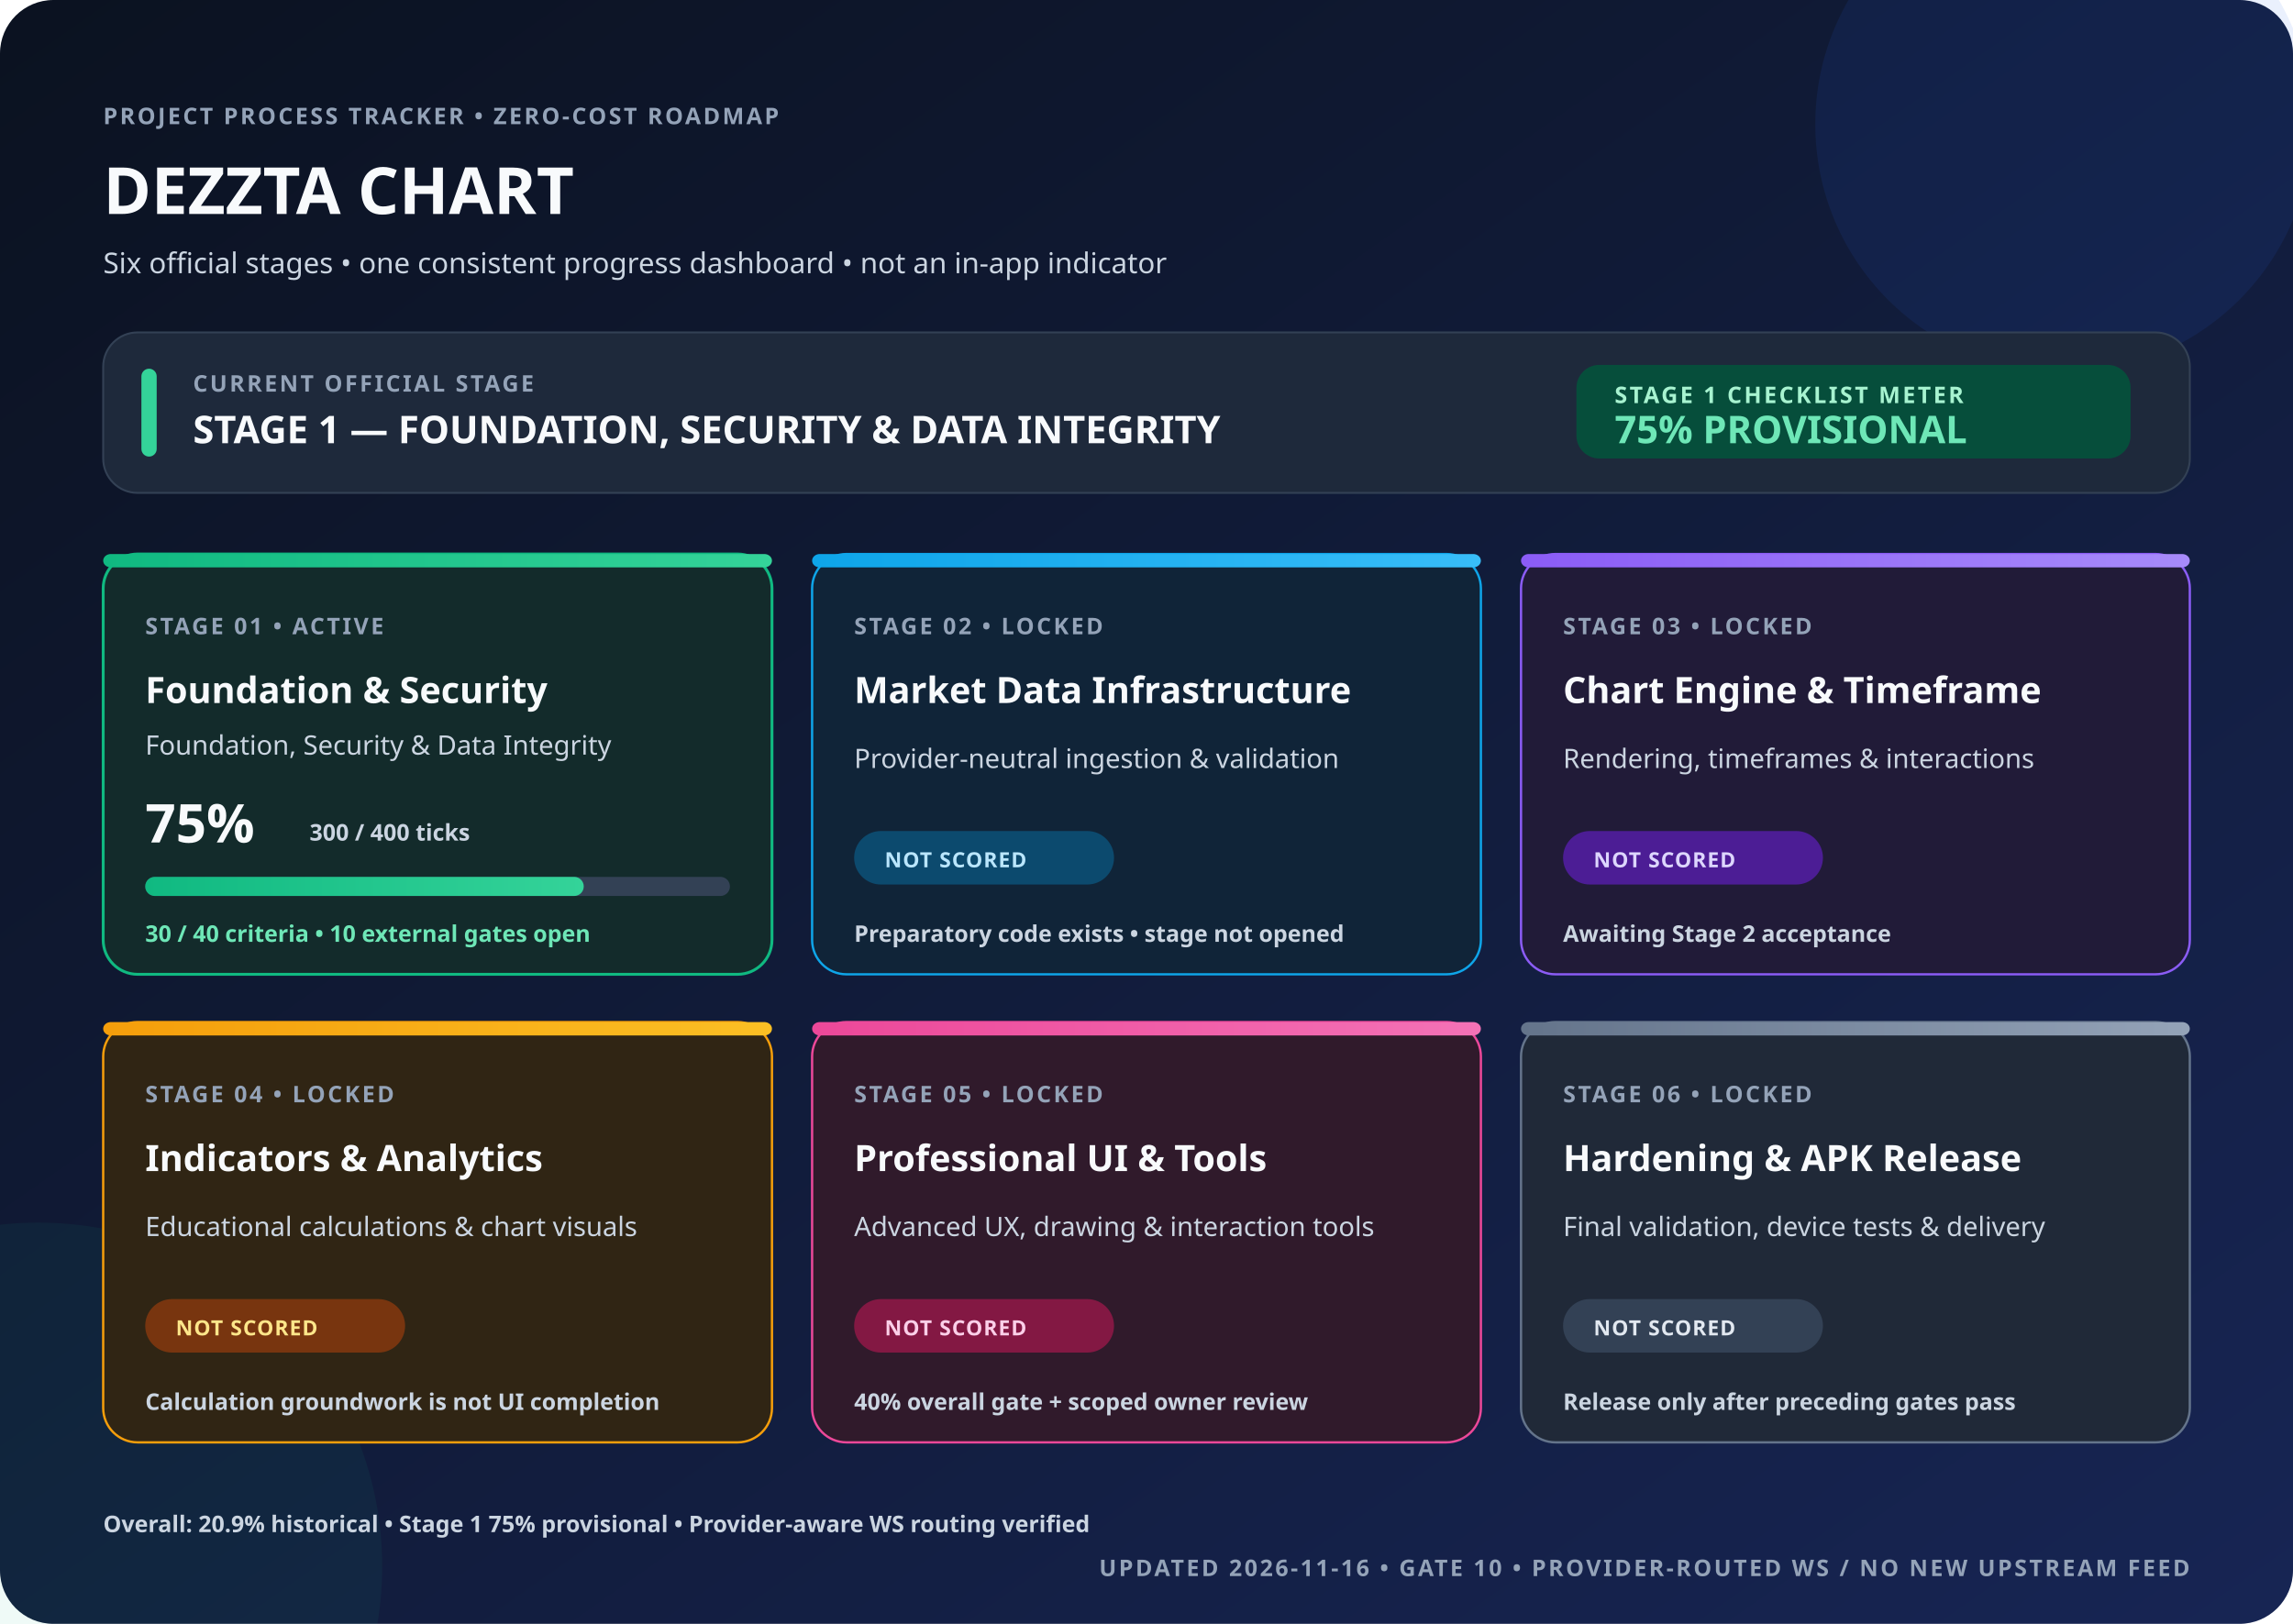
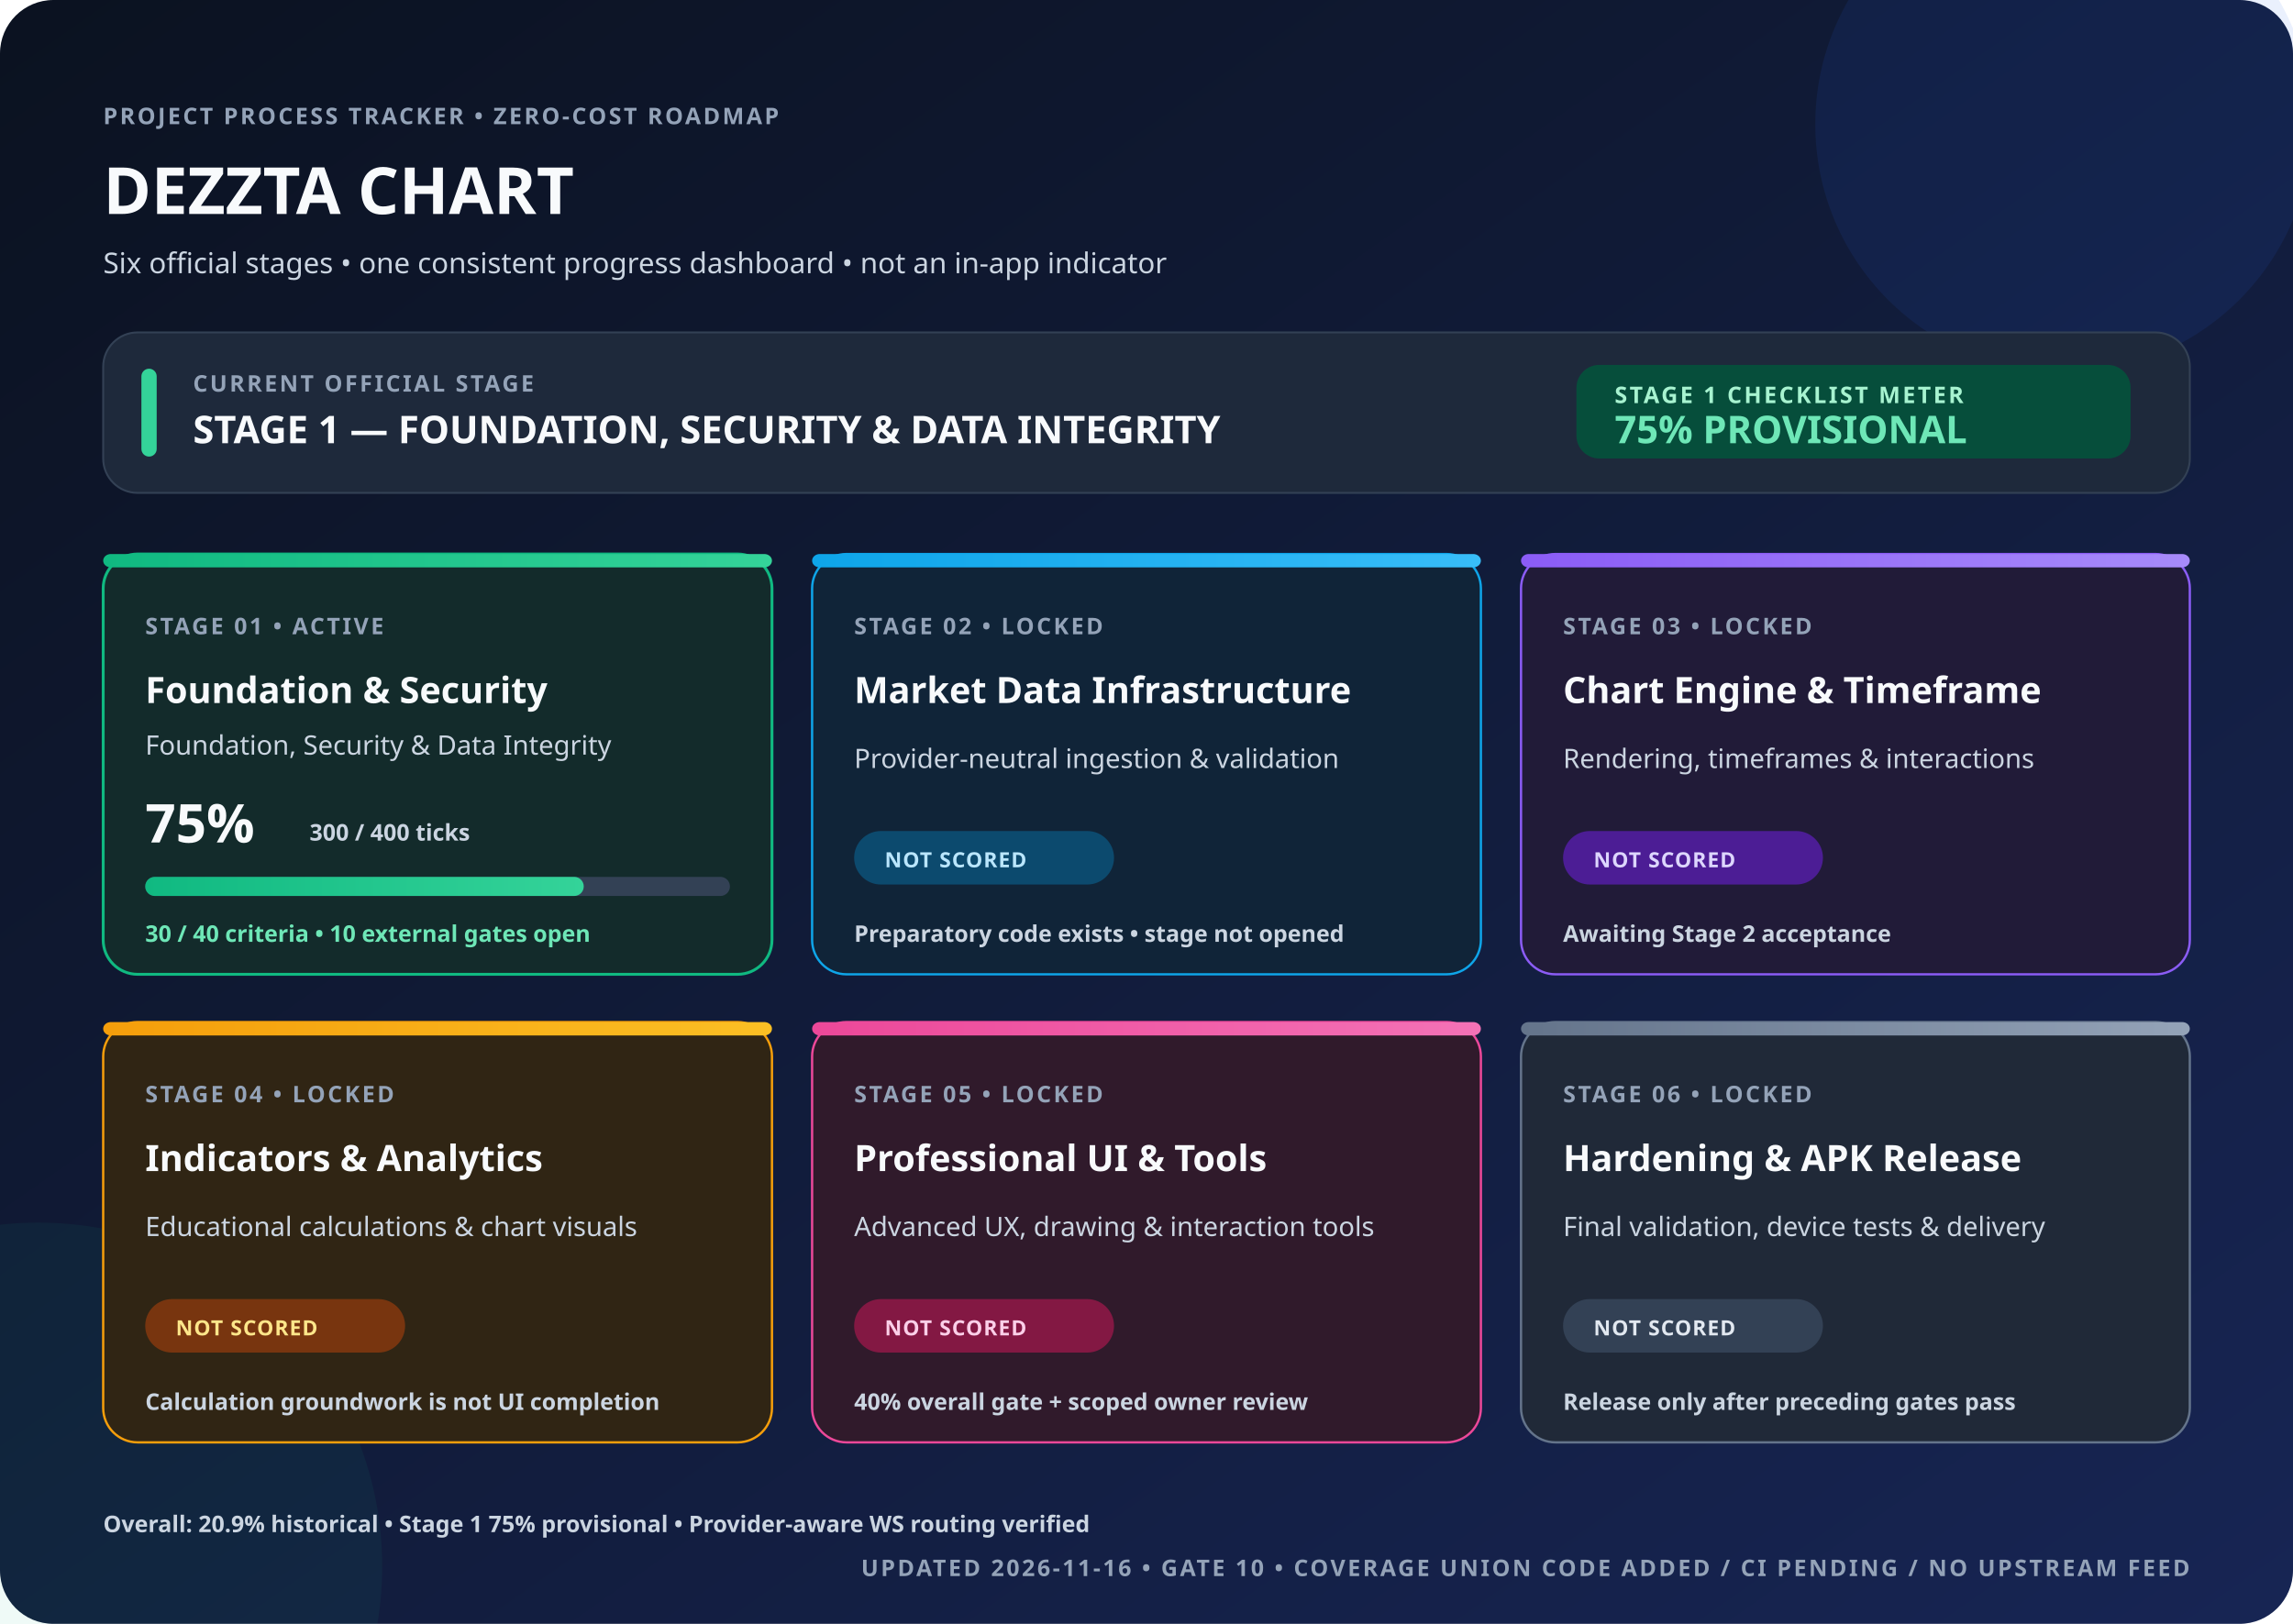
<svg xmlns="http://www.w3.org/2000/svg" width="1200" height="850" viewBox="0 0 1200 850" role="img" aria-labelledby="title desc">
  <defs>
    <linearGradient id="bg" x1="0" y1="0" x2="1" y2="1">
      <stop offset="0" stop-color="#0b1220" />
      <stop offset="1" stop-color="#172554" />
    </linearGradient>
    <linearGradient id="s1" x1="0" y1="0" x2="1" y2="0">
      <stop offset="0" stop-color="#10b981" />
      <stop offset="1" stop-color="#34d399" />
    </linearGradient>
    <linearGradient id="s2" x1="0" y1="0" x2="1" y2="0">
      <stop offset="0" stop-color="#0ea5e9" />
      <stop offset="1" stop-color="#38bdf8" />
    </linearGradient>
    <linearGradient id="s3" x1="0" y1="0" x2="1" y2="0">
      <stop offset="0" stop-color="#8b5cf6" />
      <stop offset="1" stop-color="#a78bfa" />
    </linearGradient>
    <linearGradient id="s4" x1="0" y1="0" x2="1" y2="0">
      <stop offset="0" stop-color="#f59e0b" />
      <stop offset="1" stop-color="#fbbf24" />
    </linearGradient>
    <linearGradient id="s5" x1="0" y1="0" x2="1" y2="0">
      <stop offset="0" stop-color="#ec4899" />
      <stop offset="1" stop-color="#f472b6" />
    </linearGradient>
    <linearGradient id="s6" x1="0" y1="0" x2="1" y2="0">
      <stop offset="0" stop-color="#64748b" />
      <stop offset="1" stop-color="#94a3b8" />
    </linearGradient>
    <style>
    .h{font:700 34px system-ui,sans-serif;fill:#f8fafc}.sub{font:500 15px system-ui,sans-serif;fill:#cbd5e1}
    .k{font:700 12px system-ui,sans-serif;letter-spacing:1.2px;fill:#94a3b8}
    .num{font:800 28px system-ui,sans-serif;fill:#f8fafc}.name{font:700 19px system-ui,sans-serif;fill:#f8fafc}
    .body{font:500 14px system-ui,sans-serif;fill:#cbd5e1}.small{font:600 12px system-ui,sans-serif;fill:#cbd5e1}
    .pill{font:700 11px system-ui,sans-serif;letter-spacing:.5px}
  </style>
  </defs>
  <rect width="1200" height="850" rx="28" fill="url(#bg)" />
  <circle cx="1080" cy="65" r="130" fill="#2563eb" opacity=".10" />
  <circle cx="20" cy="820" r="180" fill="#10b981" opacity=".07" />
  <text x="54" y="65" class="k">PROJECT PROCESS TRACKER • ZERO-COST ROADMAP</text>
  <text x="54" y="112" class="h">DEZZTA CHART</text>
  <text x="54" y="143" class="sub">Six official stages • one consistent progress dashboard • not an in-app indicator</text>
  <rect x="54" y="174" width="1092" height="84" rx="18" fill="#1e293b" stroke="#334155" />
  <rect x="74" y="193" width="8" height="46" rx="4" fill="#34d399" />
  <text x="101" y="205" class="k">CURRENT OFFICIAL STAGE</text>
  <text x="101" y="232" style="font:700 20px system-ui,sans-serif;fill:#f8fafc">STAGE 1 — FOUNDATION, SECURITY &amp; DATA INTEGRITY</text>
  <rect x="825" y="191" width="290" height="49" rx="12" fill="#064e3b" />
  <text x="845" y="211" class="k" style="fill:#a7f3d0">STAGE 1 CHECKLIST METER</text>
  <text x="845" y="232" style="font:800 20px system-ui,sans-serif;fill:#6ee7b7">75% PROVISIONAL</text>
  <g transform="translate(54 290)">
    <rect width="350" height="220" rx="18" fill="#132b2b" stroke="#10b981" stroke-width="1.5" />
    <rect width="350" height="7" rx="4" fill="url(#s1)" />
    <text x="22" y="42" class="k">STAGE 01 • ACTIVE</text>
    <text x="22" y="78" class="name">Foundation &amp; Security</text>
    <text x="22" y="105" class="body">Foundation, Security &amp; Data Integrity</text>
    <text x="22" y="151" class="num">75%</text>
    <text x="108" y="150" class="small">300 / 400 ticks</text>
    <rect x="22" y="169" width="306" height="10" rx="5" fill="#334155" />
    <rect x="22" y="169" width="229.5" height="10" rx="5" fill="url(#s1)" />
    <text x="22" y="203" class="small" style="fill:#6ee7b7">30 / 40 criteria • 10 external gates open</text>
  </g>
  <g transform="translate(425 290)">
    <rect width="350" height="220" rx="18" fill="#102438" stroke="#0ea5e9" stroke-width="1.2" />
    <rect width="350" height="7" rx="4" fill="url(#s2)" />
    <text x="22" y="42" class="k">STAGE 02 • LOCKED</text>
    <text x="22" y="78" class="name">Market Data Infrastructure</text>
    <text x="22" y="112" class="body">Provider-neutral ingestion &amp; validation</text>
    <rect x="22" y="145" width="136" height="28" rx="14" fill="#0c4a6e" />
    <text x="38" y="164" class="pill" fill="#bae6fd">NOT SCORED</text>
    <text x="22" y="203" class="small">Preparatory code exists • stage not opened</text>
  </g>
  <g transform="translate(796 290)">
    <rect width="350" height="220" rx="18" fill="#211b38" stroke="#8b5cf6" stroke-width="1.2" />
    <rect width="350" height="7" rx="4" fill="url(#s3)" />
    <text x="22" y="42" class="k">STAGE 03 • LOCKED</text>
    <text x="22" y="78" class="name">Chart Engine &amp; Timeframe</text>
    <text x="22" y="112" class="body">Rendering, timeframes &amp; interactions</text>
    <rect x="22" y="145" width="136" height="28" rx="14" fill="#4c1d95" />
    <text x="38" y="164" class="pill" fill="#ddd6fe">NOT SCORED</text>
    <text x="22" y="203" class="small">Awaiting Stage 2 acceptance</text>
  </g>
  <g transform="translate(54 535)">
    <rect width="350" height="220" rx="18" fill="#302514" stroke="#f59e0b" stroke-width="1.2" />
    <rect width="350" height="7" rx="4" fill="url(#s4)" />
    <text x="22" y="42" class="k">STAGE 04 • LOCKED</text>
    <text x="22" y="78" class="name">Indicators &amp; Analytics</text>
    <text x="22" y="112" class="body">Educational calculations &amp; chart visuals</text>
    <rect x="22" y="145" width="136" height="28" rx="14" fill="#78350f" />
    <text x="38" y="164" class="pill" fill="#fde68a">NOT SCORED</text>
    <text x="22" y="203" class="small">Calculation groundwork is not UI completion</text>
  </g>
  <g transform="translate(425 535)">
    <rect width="350" height="220" rx="18" fill="#301a2b" stroke="#ec4899" stroke-width="1.2" />
    <rect width="350" height="7" rx="4" fill="url(#s5)" />
    <text x="22" y="42" class="k">STAGE 05 • LOCKED</text>
    <text x="22" y="78" class="name">Professional UI &amp; Tools</text>
    <text x="22" y="112" class="body">Advanced UX, drawing &amp; interaction tools</text>
    <rect x="22" y="145" width="136" height="28" rx="14" fill="#831843" />
    <text x="38" y="164" class="pill" fill="#fbcfe8">NOT SCORED</text>
    <text x="22" y="203" class="small">40% overall gate + scoped owner review</text>
  </g>
  <g transform="translate(796 535)">
    <rect width="350" height="220" rx="18" fill="#202938" stroke="#64748b" stroke-width="1.2" />
    <rect width="350" height="7" rx="4" fill="url(#s6)" />
    <text x="22" y="42" class="k">STAGE 06 • LOCKED</text>
    <text x="22" y="78" class="name">Hardening &amp; APK Release</text>
    <text x="22" y="112" class="body">Final validation, device tests &amp; delivery</text>
    <rect x="22" y="145" width="136" height="28" rx="14" fill="#334155" />
    <text x="38" y="164" class="pill" fill="#e2e8f0">NOT SCORED</text>
    <text x="22" y="203" class="small">Release only after preceding gates pass</text>
  </g>
  <text x="54" y="802" class="small">Overall: 20.9% historical • Stage 1 75% provisional • Provider-aware WS routing verified</text>
-   <text x="1146" y="825" text-anchor="end" class="k">UPDATED 2026-11-16 • GATE 10 • PROVIDER-ROUTED WS / NO NEW UPSTREAM FEED</text>
+   <text x="1146" y="825" text-anchor="end" class="k">UPDATED 2026-11-16 • GATE 10 • COVERAGE UNION CODE ADDED / CI PENDING / NO UPSTREAM FEED</text>
</svg>
